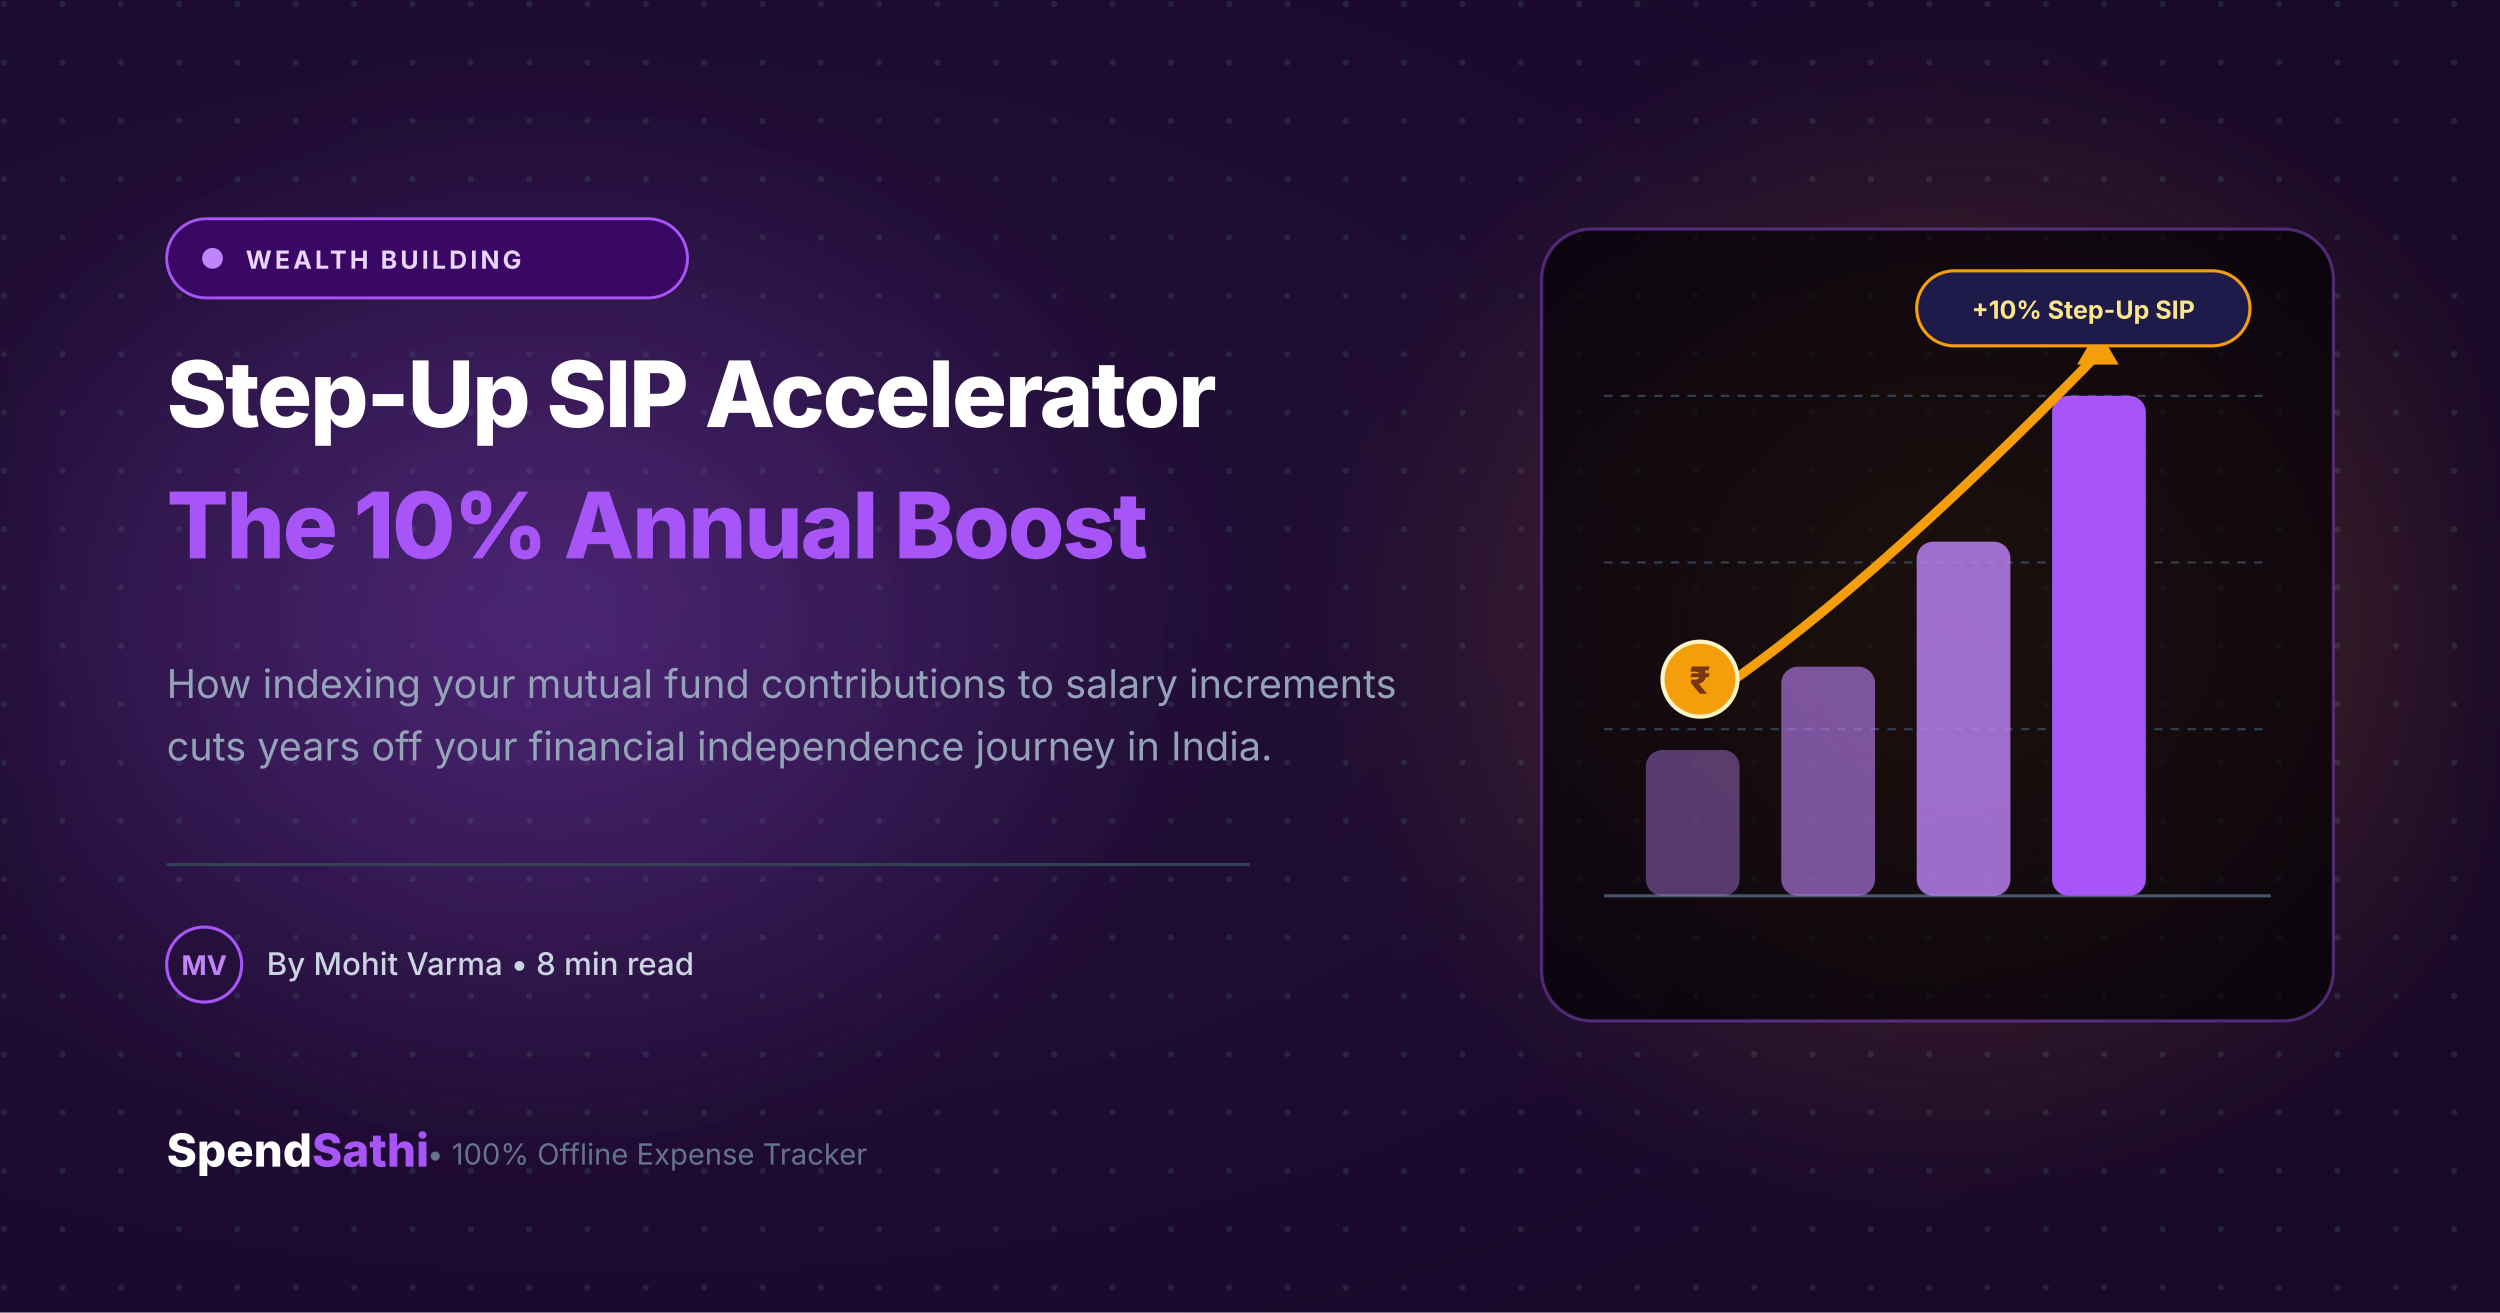
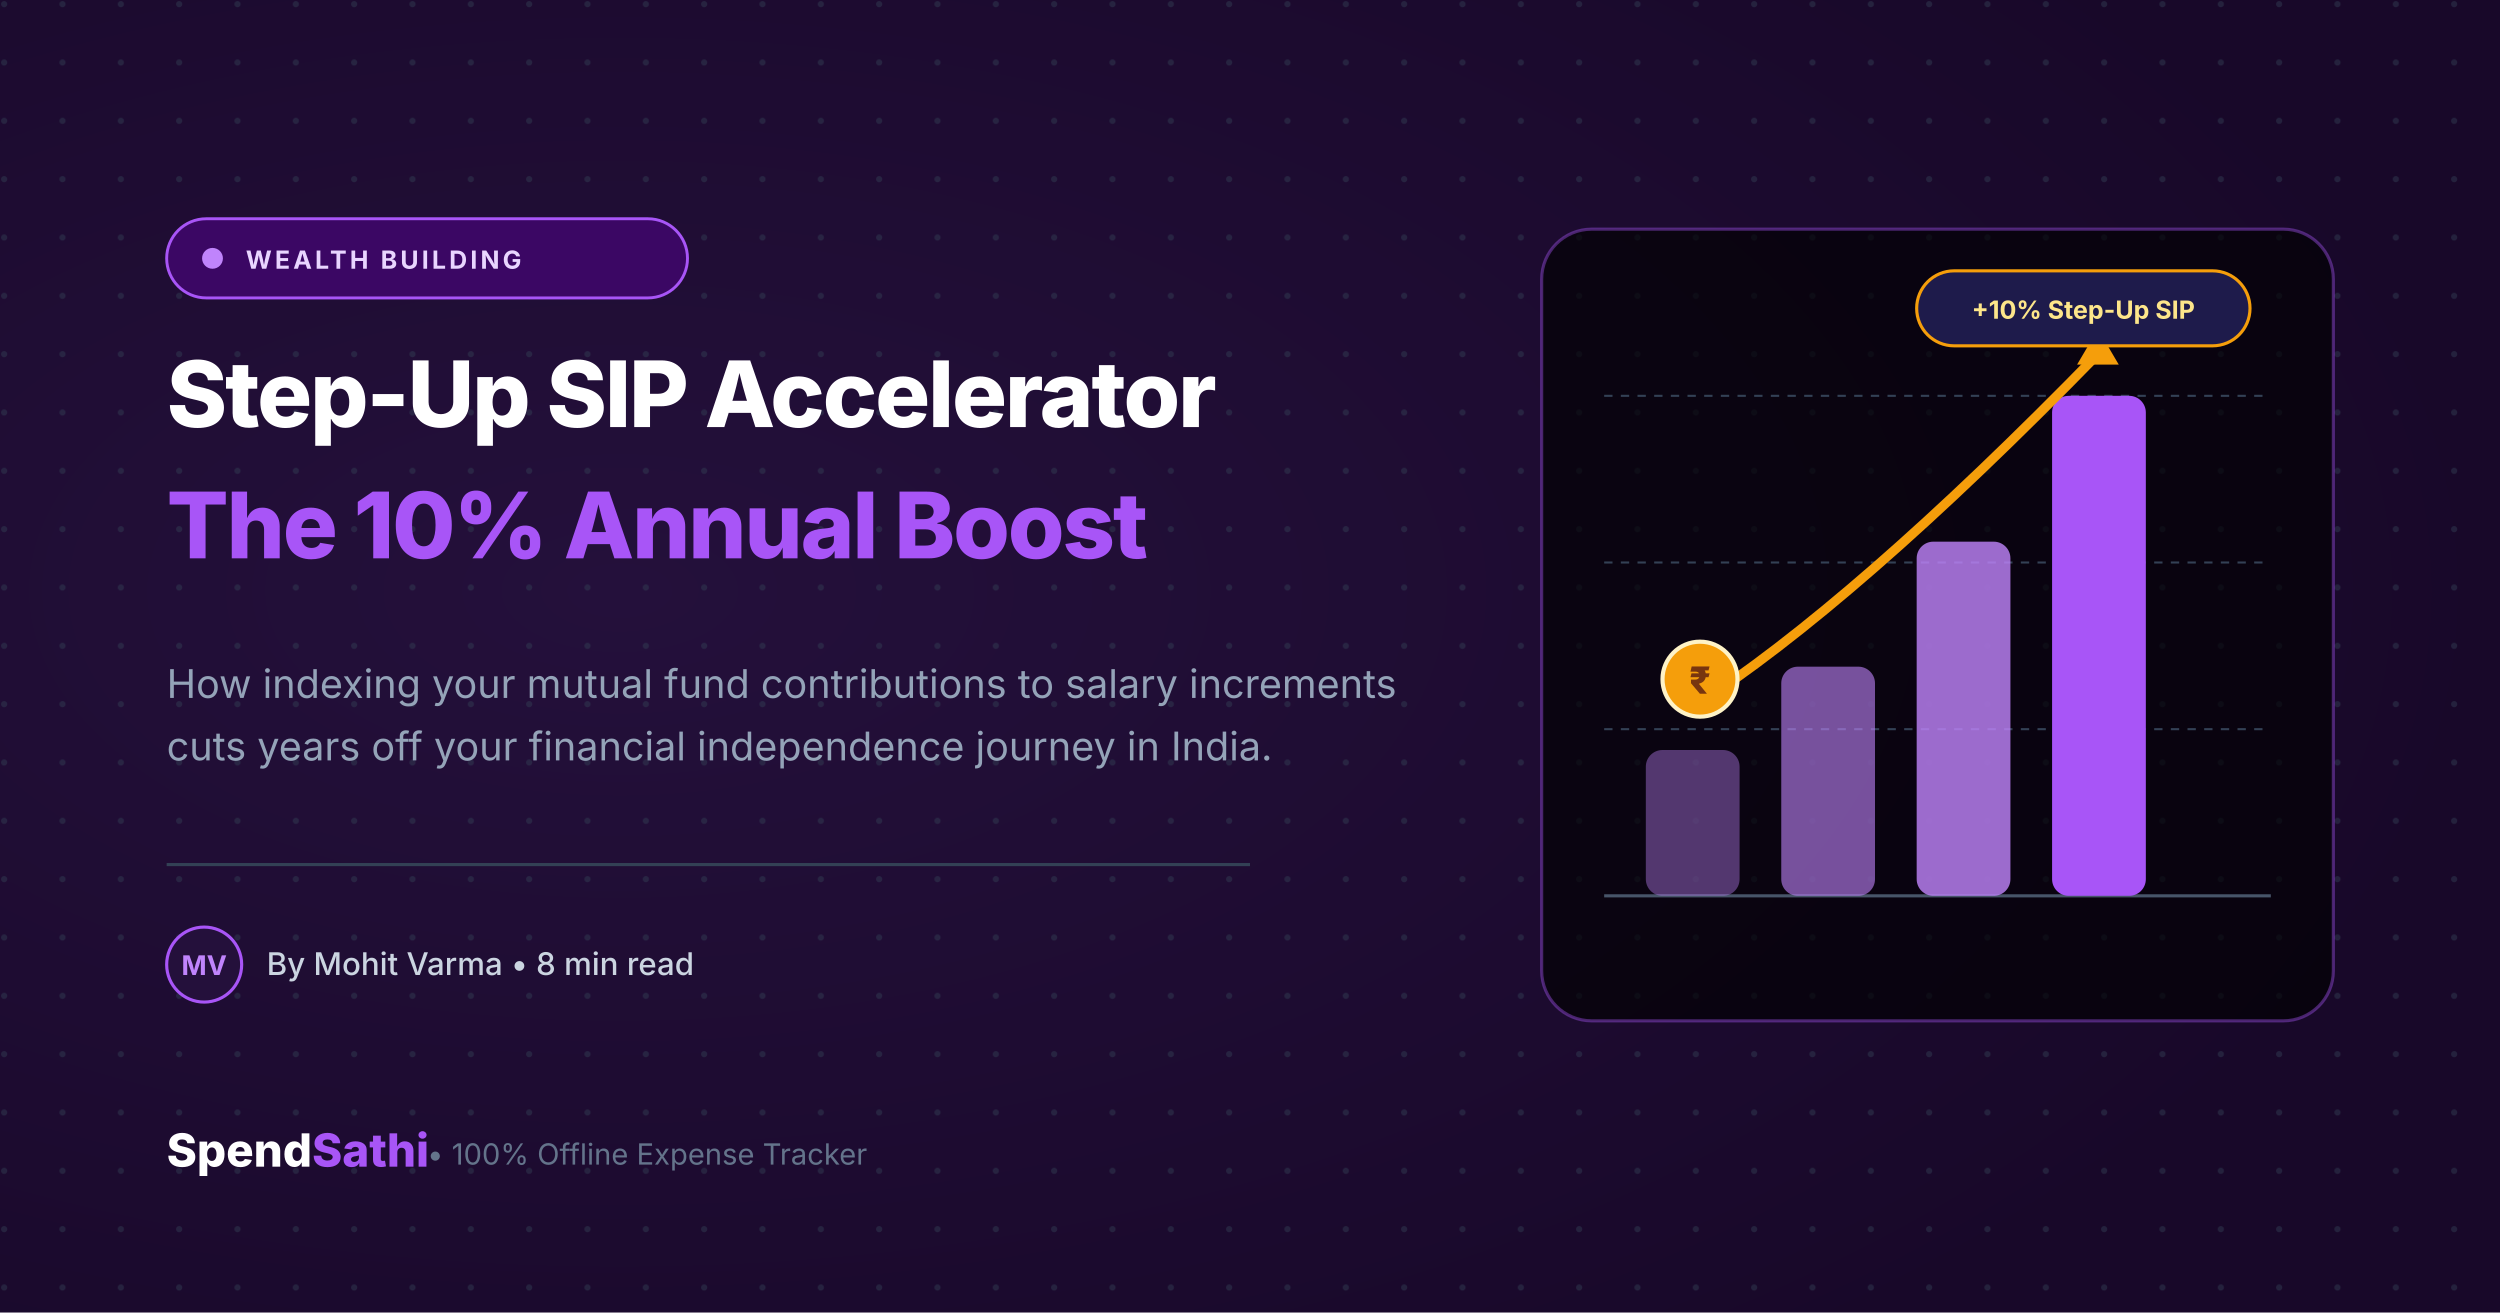
<svg xmlns="http://www.w3.org/2000/svg" width="1200" height="630" viewBox="0 0 1200 630">
  <defs>
    <radialGradient id="bg" cx="25%" cy="45%" r="75%">
      <stop offset="0%" stop-color="#24103B" />
      <stop offset="100%" stop-color="#180829" />
    </radialGradient>
    <pattern id="grid" x="0" y="0" width="28" height="28" patternUnits="userSpaceOnUse">
      <circle cx="2" cy="2" r="1.5" fill="#334155" opacity="0.45" />
    </pattern>
    <radialGradient id="glow-1" cx="50%" cy="50%" r="50%">
      <stop offset="0%" stop-color="#A855F7" stop-opacity="0.32" />
      <stop offset="100%" stop-color="#A855F7" stop-opacity="0" />
    </radialGradient>
    <radialGradient id="glow-2" cx="50%" cy="50%" r="50%">
      <stop offset="0%" stop-color="#F59E0B" stop-opacity="0.26" />
      <stop offset="100%" stop-color="#F59E0B" stop-opacity="0" />
    </radialGradient>
    <filter id="blur24">
      <feGaussianBlur stdDeviation="28" />
    </filter>
  </defs>
  <rect width="1200" height="630" fill="url(#bg)" />
  <rect width="1200" height="630" fill="url(#grid)" />
-   <ellipse cx="260" cy="300" rx="320" ry="260" fill="url(#glow-1)" filter="url(#blur24)" />
-   <ellipse cx="940" cy="300" rx="300" ry="280" fill="url(#glow-2)" filter="url(#blur24)" />
  <rect x="80" y="105" width="250" height="38" rx="19" fill="#3B0764" stroke="#A855F7" stroke-width="1.4" />
  <circle cx="102" cy="124" r="5" fill="#C084FC" />
  <text x="118" y="129" font-family="'Inter', system-ui, sans-serif" font-size="12" font-weight="700" fill="#E9D5FF" letter-spacing="1.5">WEALTH BUILDING</text>
  <text x="80" y="205" font-family="'Inter', system-ui, sans-serif" font-size="44" font-weight="800" fill="#FFFFFF" letter-spacing="-1">Step-Up SIP Accelerator</text>
  <text x="80" y="268" font-family="'Inter', system-ui, sans-serif" font-size="44" font-weight="800" fill="#FFFFFF" letter-spacing="-1">
    <tspan fill="#A855F7">The 10% Annual Boost</tspan>
  </text>
  <text x="80" y="335" font-family="'Inter', system-ui, sans-serif" font-size="19" fill="#94A3B8" font-weight="400">How indexing your mutual fund contributions to salary increments</text>
  <text x="80" y="365" font-family="'Inter', system-ui, sans-serif" font-size="19" fill="#94A3B8" font-weight="400">cuts years off your financial independence journey in India.</text>
  <line x1="80" y1="415" x2="600" y2="415" stroke="#334155" stroke-width="1.5" />
  <g transform="translate(80, 445)">
    <circle cx="18" cy="18" r="18" fill="#24103B" stroke="#A855F7" stroke-width="1.5" />
    <text x="18" y="23" font-family="'Inter', system-ui, sans-serif" font-size="13" font-weight="700" fill="#C084FC" text-anchor="middle">MV</text>
    <text x="48" y="23" font-family="'Inter', system-ui, sans-serif" font-size="15" fill="#CBD5E1" font-weight="500">By Mohit Varma • 8 min read</text>
  </g>
  <g transform="translate(80, 560)">
    <text x="0" y="0" font-family="'Inter', system-ui, sans-serif" font-size="22" font-weight="800" fill="#FFFFFF">Spend<tspan fill="#A855F7">Sathi</tspan>
    </text>
    <text x="125" y="-1" font-family="'Inter', system-ui, sans-serif" font-size="14" fill="#64748B">• 100% Offline Expense Tracker</text>
  </g>
  <g transform="translate(740, 110)">
    <rect x="0" y="0" width="380" height="380" rx="24" fill="(42, 19, 68)" fill-opacity="0.65" stroke="#A855F7" stroke-width="1.5" stroke-opacity="0.4" />
    <line x1="30" y1="80" x2="350" y2="80" stroke="#334155" stroke-dasharray="4,4" stroke-width="1" />
    <line x1="30" y1="160" x2="350" y2="160" stroke="#334155" stroke-dasharray="4,4" stroke-width="1" />
    <line x1="30" y1="240" x2="350" y2="240" stroke="#334155" stroke-dasharray="4,4" stroke-width="1" />
    <line x1="30" y1="320" x2="350" y2="320" stroke="#475569" stroke-width="1.5" />
    <rect x="50" y="250" width="45" height="70" rx="8" fill="#C084FC" fill-opacity="0.4" />
    <rect x="115" y="210" width="45" height="110" rx="8" fill="#C084FC" fill-opacity="0.6" />
    <rect x="180" y="150" width="45" height="170" rx="8" fill="#C084FC" fill-opacity="0.8" />
    <rect x="245" y="80" width="45" height="240" rx="8" fill="#A855F7" />
    <path d="M 72 230 Q 150 180 267 60" fill="none" stroke="#F59E0B" stroke-width="4.5" stroke-linecap="round" />
    <polygon points="267,48 277,65 257,65" fill="#F59E0B" />
    <g transform="translate(180, 20)">
      <rect x="0" y="0" width="160" height="36" rx="18" fill="#1E1B4B" stroke="#F59E0B" stroke-width="1.5" />
      <text x="80" y="23" font-family="'Inter', system-ui, sans-serif" font-size="12" font-weight="700" fill="#FDE68A" text-anchor="middle">+10% Step-Up SIP</text>
    </g>
    <g transform="translate(60, 200)">
      <circle cx="16" cy="16" r="18" fill="#F59E0B" stroke="#FEF3C7" stroke-width="2" />
      <text x="16" y="23" font-family="'Inter', system-ui, sans-serif" font-size="18" font-weight="800" fill="#78350F" text-anchor="middle">₹</text>
    </g>
  </g>
</svg>
